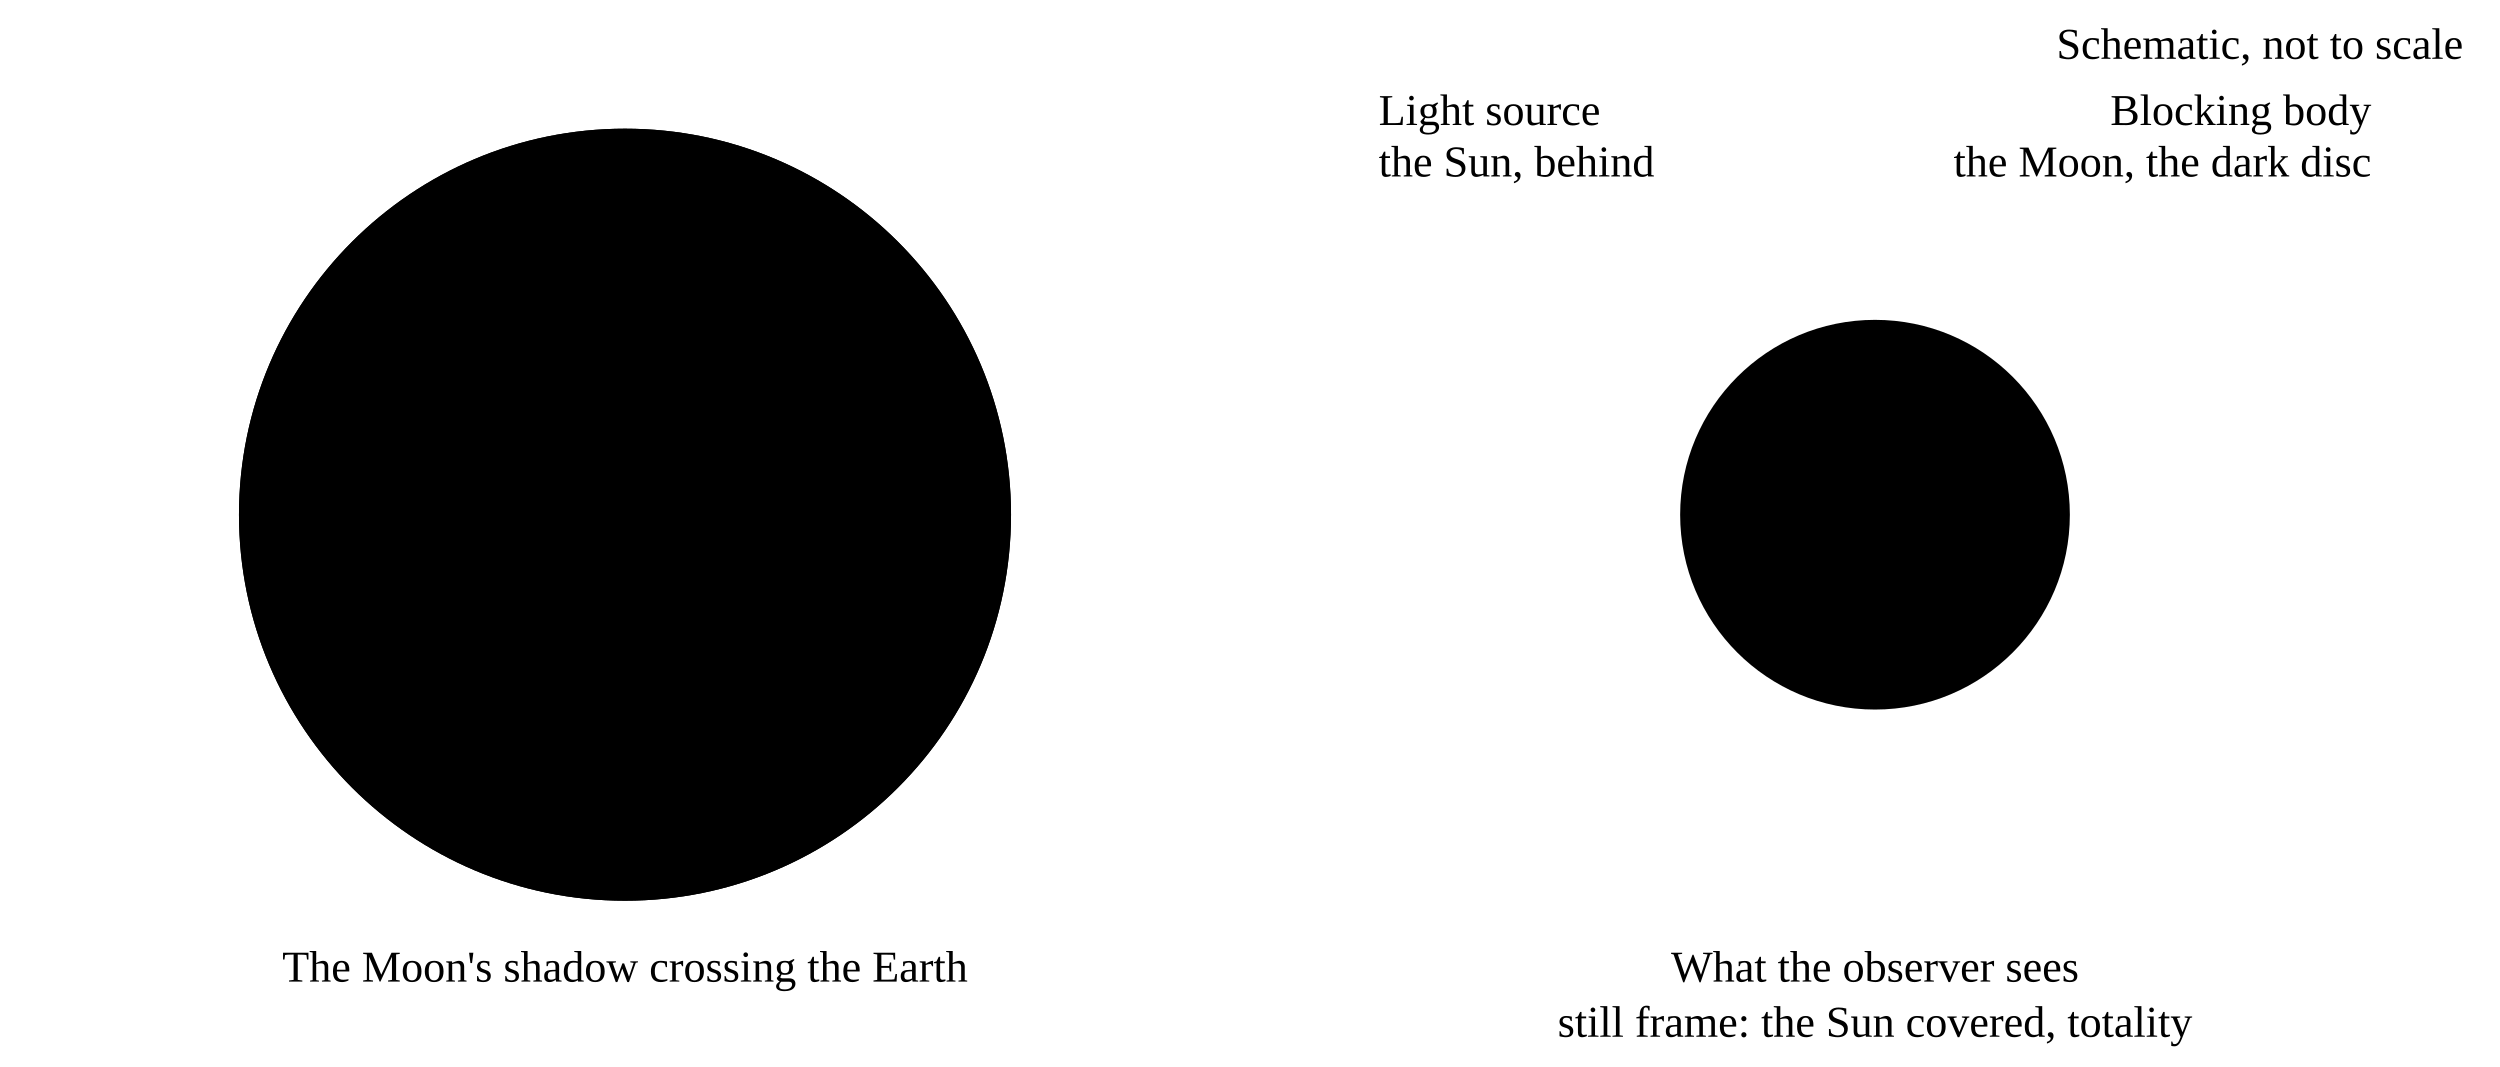
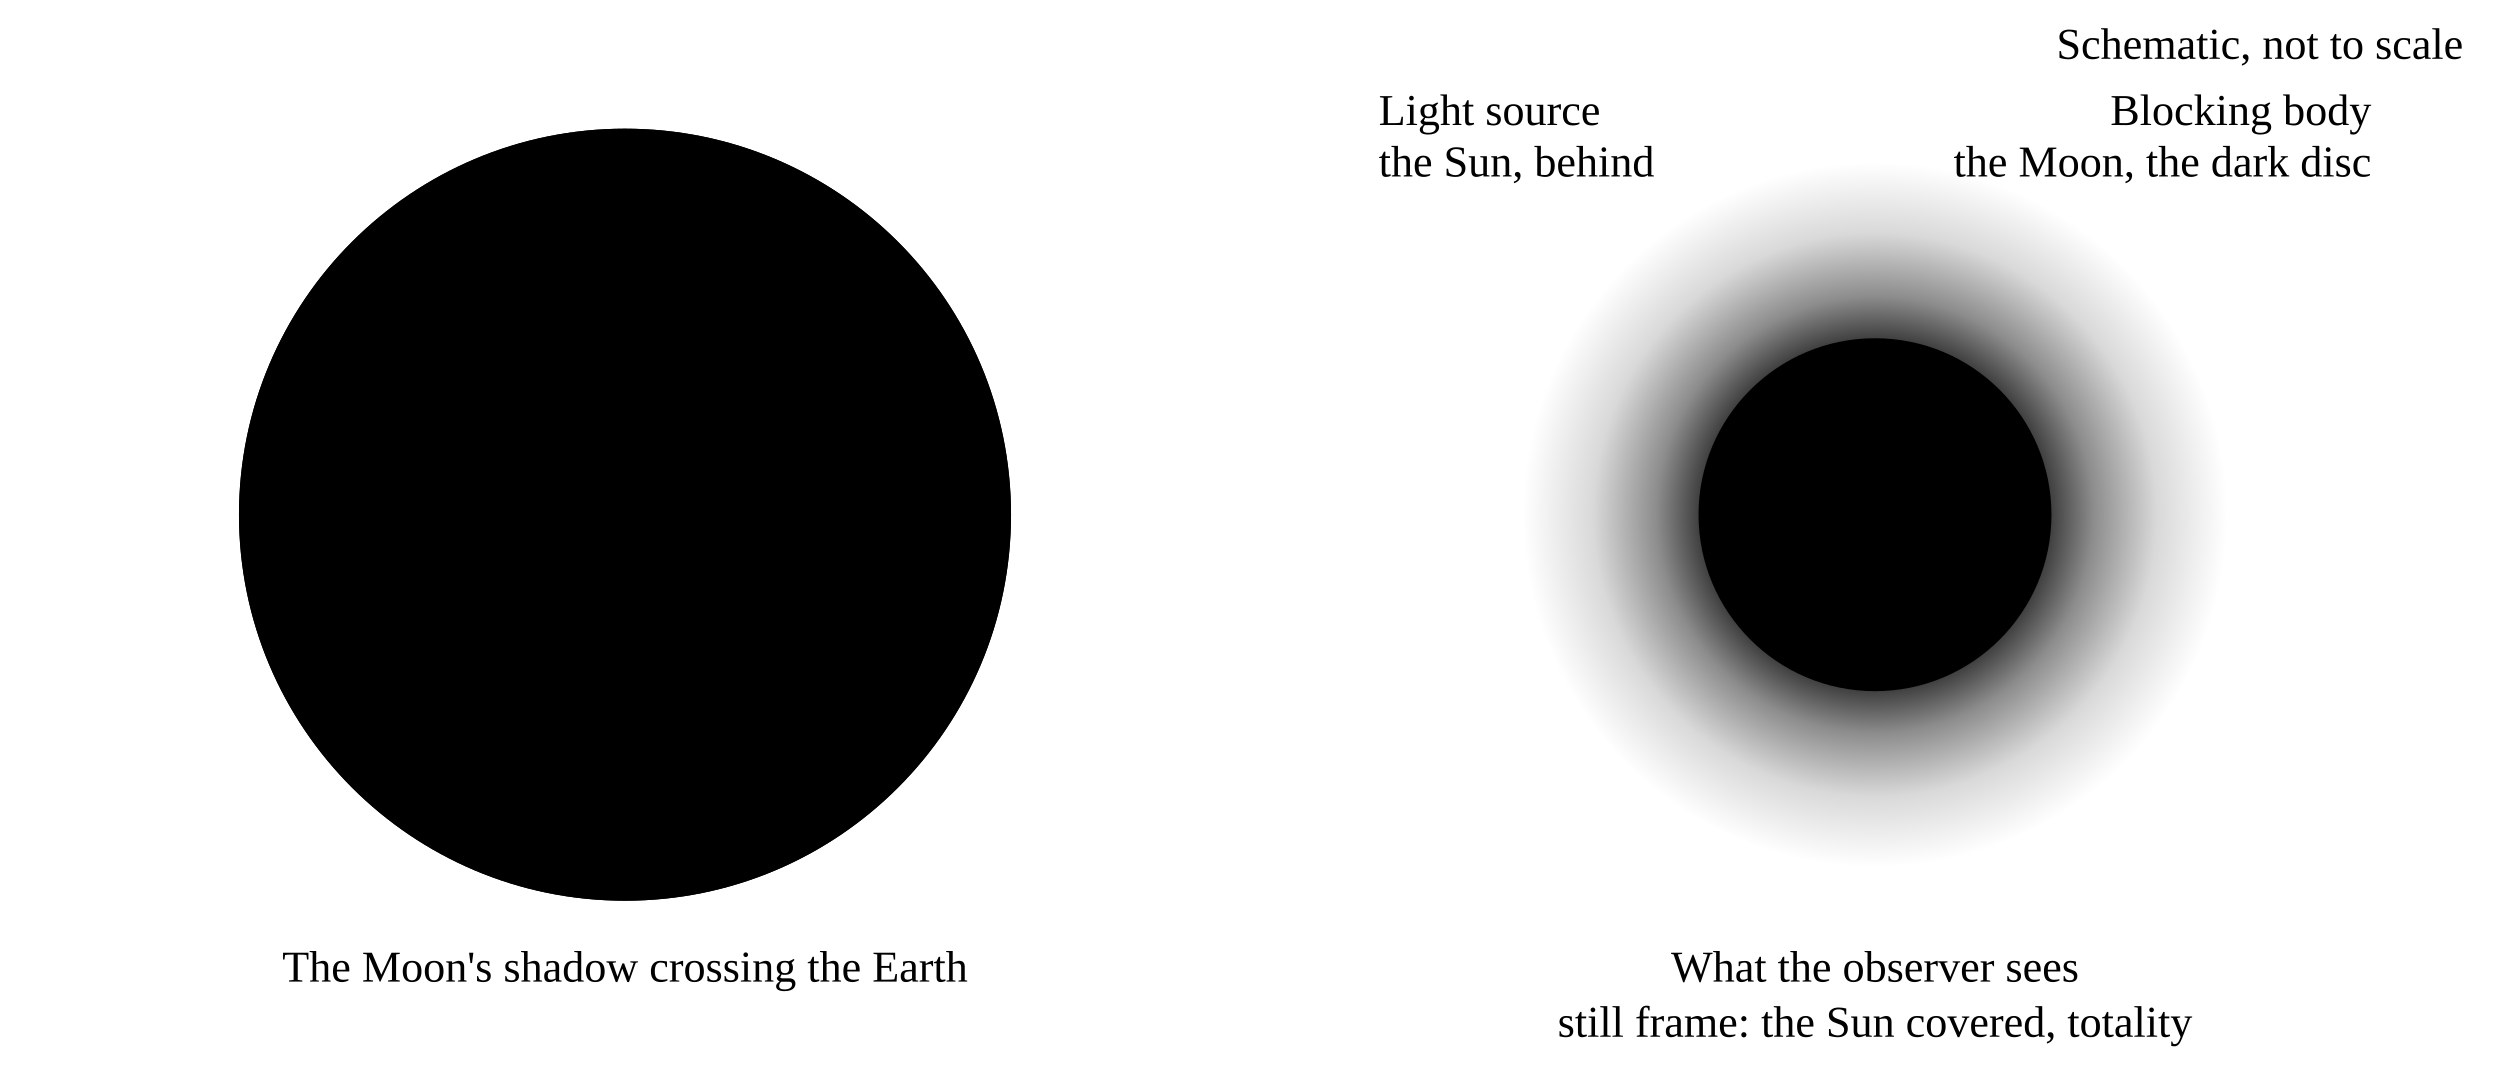
<svg xmlns="http://www.w3.org/2000/svg" viewBox="0 0 680 290" role="img" class="figsvg">
  <defs>
    <clipPath id="earth">
      <circle cx="170" cy="140" r="105" />
    </clipPath>
    <clipPath id="sky">
      <rect x="360" y="20" width="300" height="240" />
    </clipPath>
  </defs>
  <circle cx="170" cy="140" r="105" class="body" />
  <g clip-path="url(#earth)">
    <g>
      <circle cx="170" cy="140" r="58" class="cone" />
      <circle cx="170" cy="140" r="6" class="cone-deep" />
      <animateTransform attributeName="transform" type="translate" values="-220 -44.0;220 44.0" dur="10s" begin="indefinite" repeatCount="indefinite" />
    </g>
  </g>
  <circle cx="170" cy="140" r="105" class="rule" />
  <circle cx="170" cy="140" r="3.5" class="accent-2-fill observer" />
  <text x="170" y="267" text-anchor="middle" class="label">The Moon's shadow crossing the Earth</text>
  <text x="178" y="122" text-anchor="start" class="label">Observer</text>
  <text x="178" y="136" text-anchor="start" class="label-dim">on the Earth</text>
-   <circle cx="510" cy="140" r="53" class="accent thin dotted" />
+   <defs>
+     <radialGradient id="corona-anim-solar">
+       <stop offset="0.0" class="corona-stop" stop-opacity="0.0" />
+       <stop offset="0.5" class="corona-stop" stop-opacity="0.75" />
+       <stop offset="0.62" class="corona-stop" stop-opacity="0.45" />
+       <stop offset="0.8" class="corona-stop" stop-opacity="0.15" />
+       <stop offset="1.0" class="corona-stop" stop-opacity="0.0" />
+     </radialGradient>
+   </defs>
+   <circle cx="510" cy="140" r="96" class="corona-fill" fill="url(#corona-anim-solar)">
+     <animate attributeName="opacity" values="0;1;0" keyTimes="0;0.49;0.51" calcMode="discrete" dur="10s" begin="indefinite" repeatCount="indefinite" />
+   </circle>
  <circle cx="510" cy="140" r="39" class="sun-fill" />
  <g clip-path="url(#sky)">
    <circle cx="510" cy="140" r="48" class="silhouette-fill">
      <animate attributeName="cx" values="840.0;180.0" dur="10s" begin="indefinite" repeatCount="indefinite" />
      <animate attributeName="cy" values="206.0;74.0" dur="10s" begin="indefinite" repeatCount="indefinite" />
    </circle>
  </g>
  <text x="510" y="267" text-anchor="middle" class="label">What the observer sees</text>
  <text x="510" y="282" text-anchor="middle" class="label-dim">still frame: the Sun covered, totality</text>
  <text x="375" y="34" text-anchor="start" class="label">Light source</text>
  <text x="375" y="48" text-anchor="start" class="label-dim">the Sun, behind</text>
  <text x="645" y="34" text-anchor="end" class="label">Blocking body</text>
  <text x="645" y="48" text-anchor="end" class="label-dim">the Moon, the dark disc</text>
  <text x="670" y="16" text-anchor="end" class="label-dim">Schematic, not to scale</text>
</svg>
